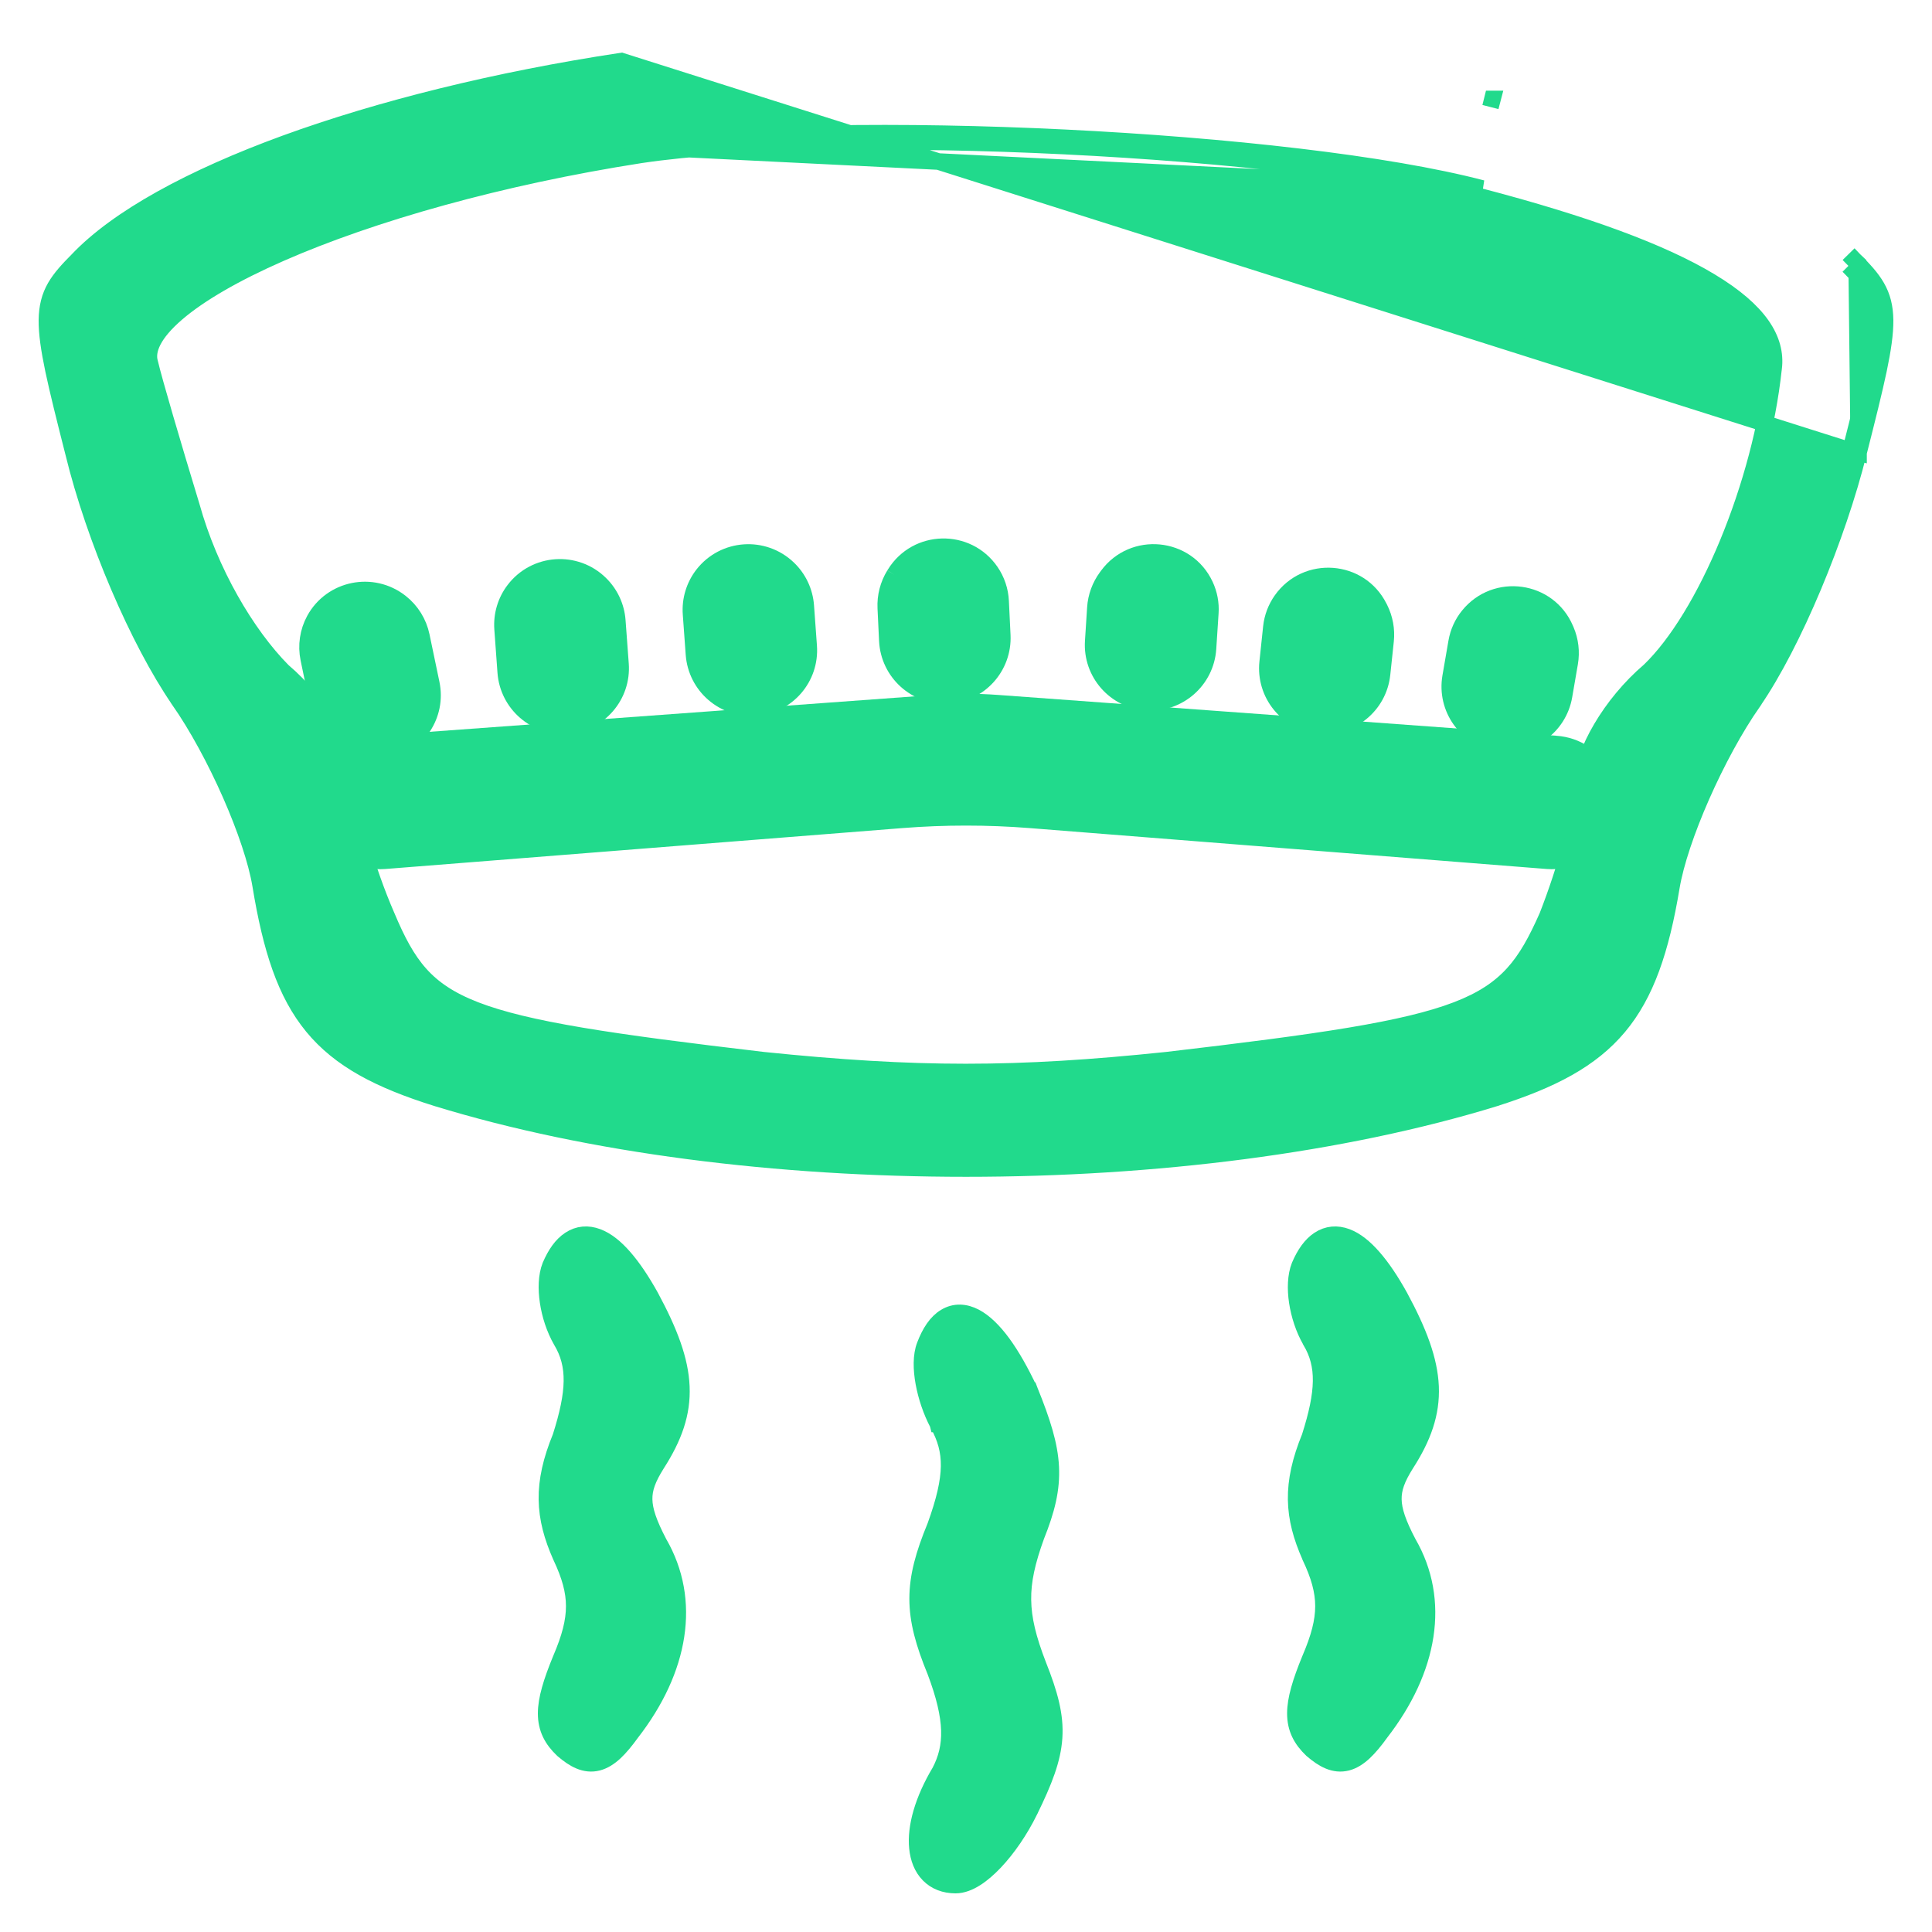
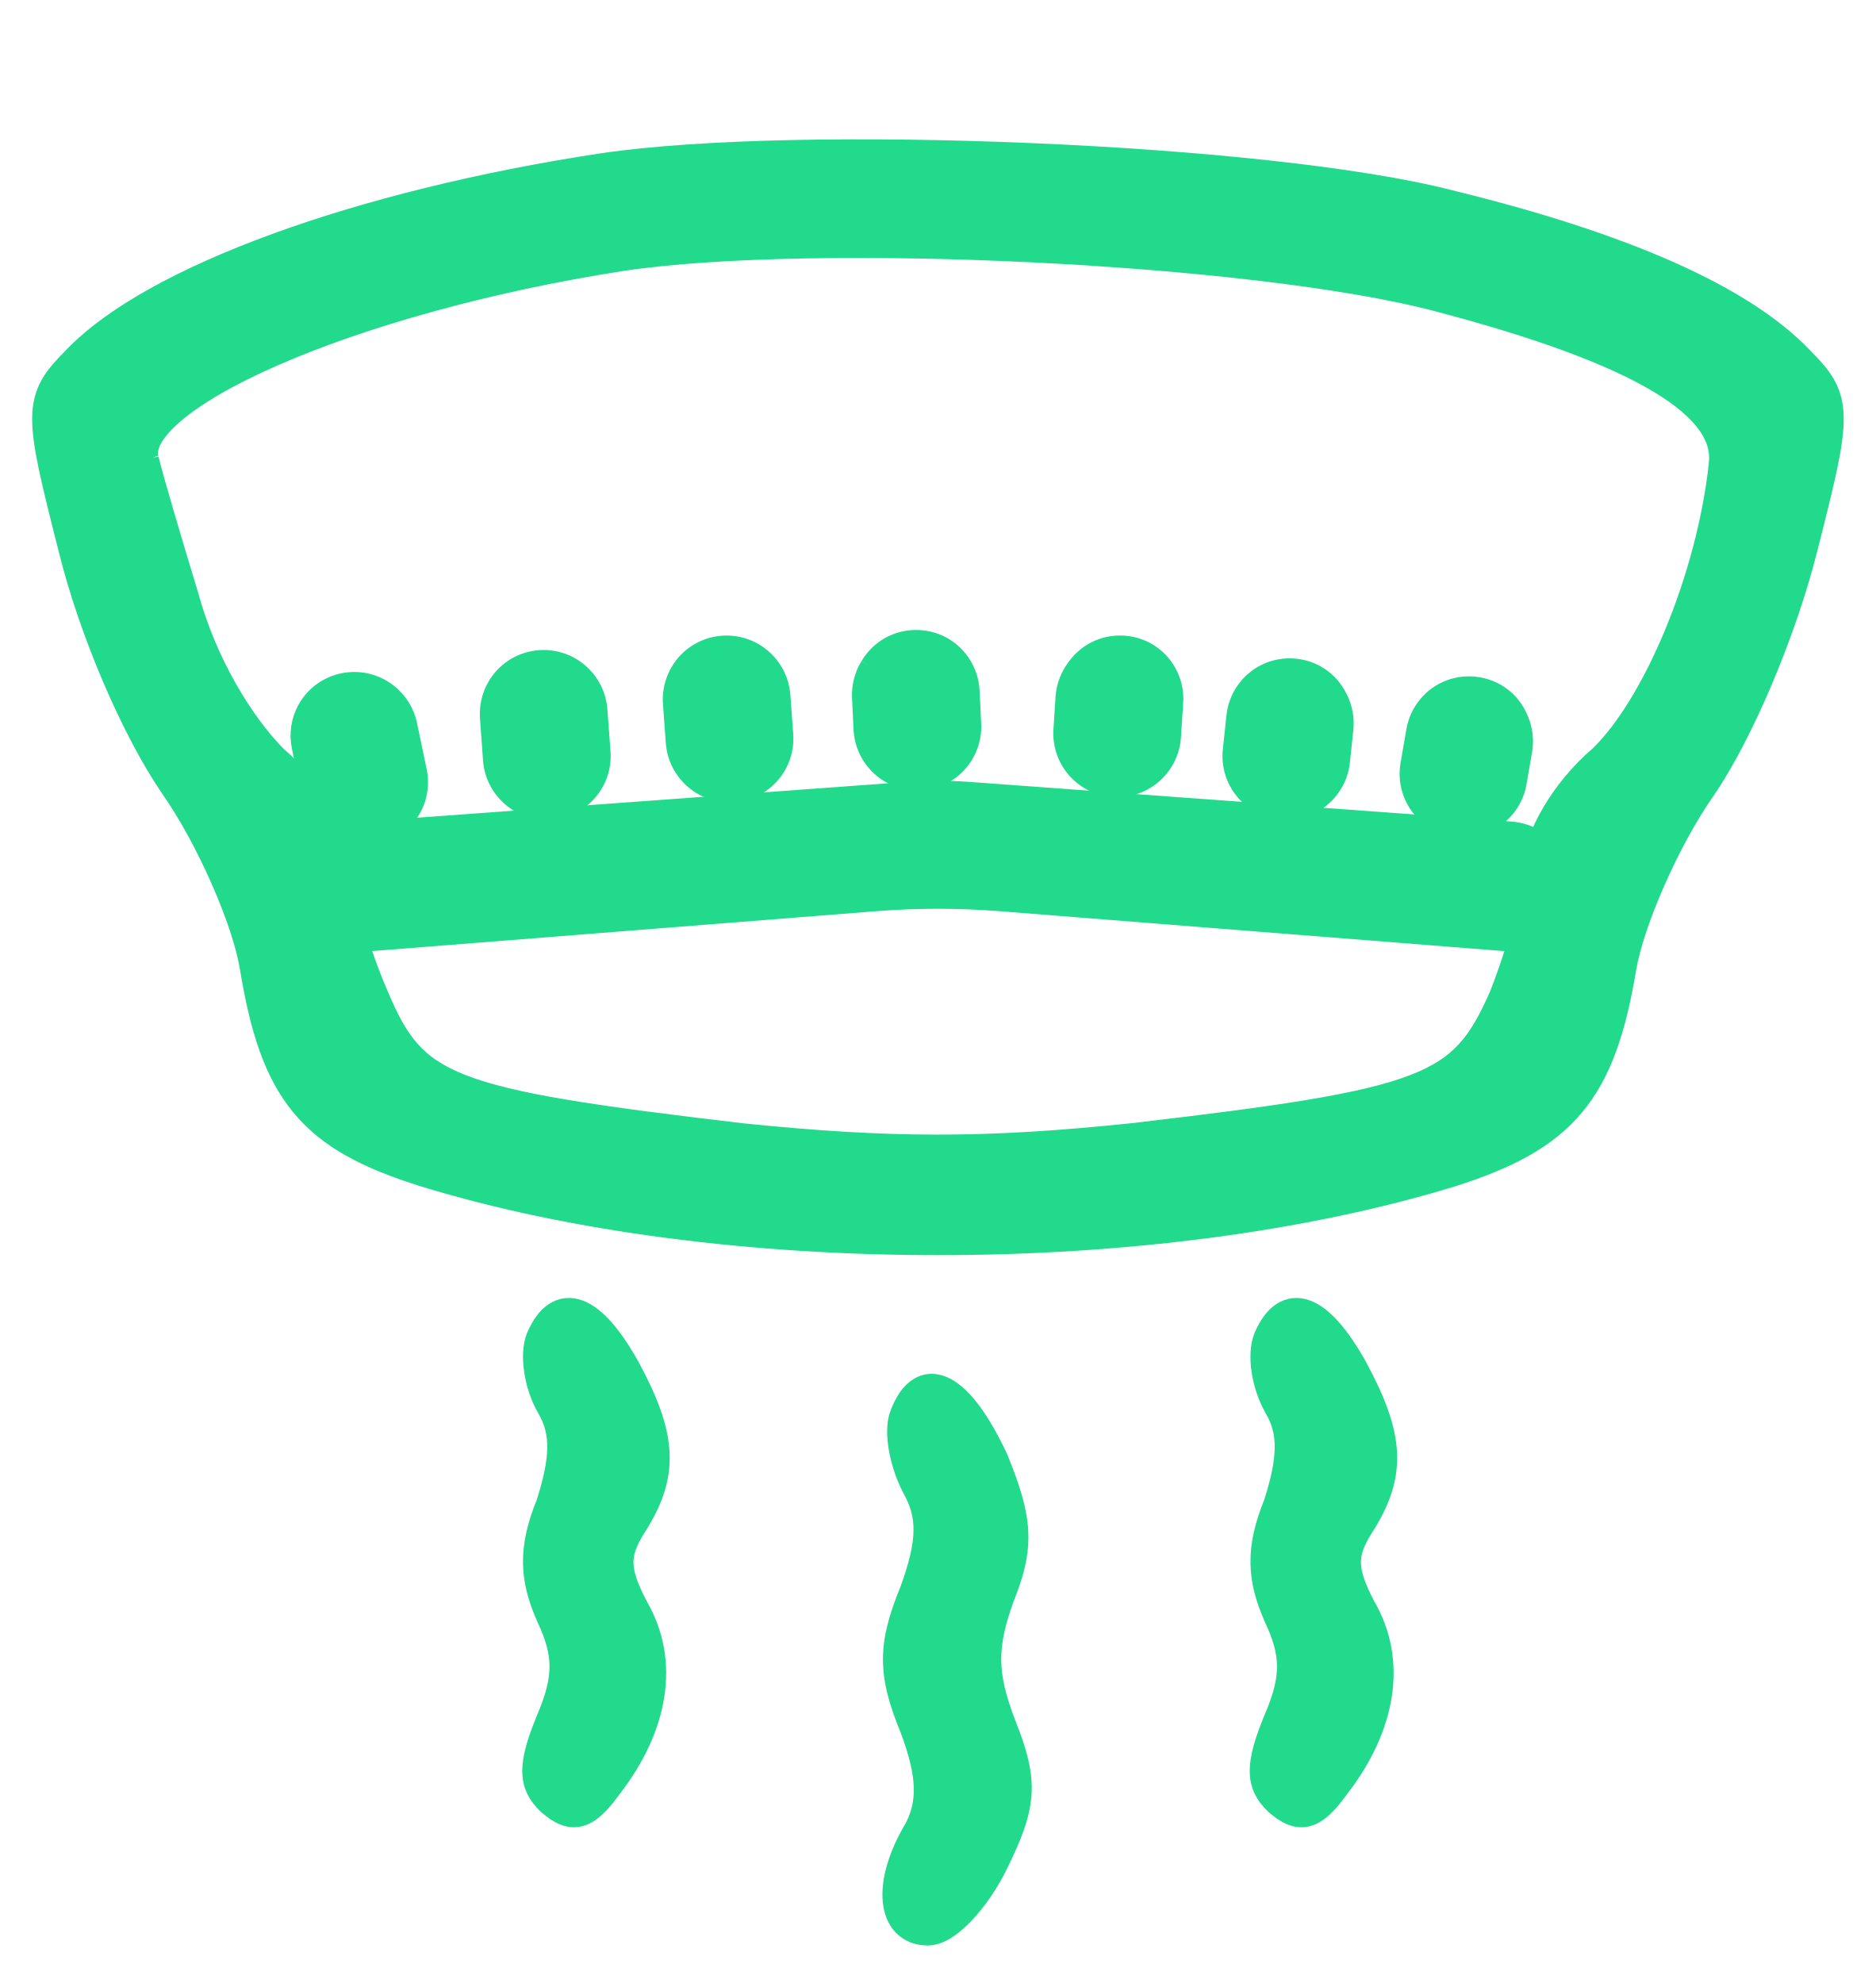
- <svg xmlns="http://www.w3.org/2000/svg" width="35" height="35" viewBox="0 0 35 35" fill="none">
-   <path d="M5.698 11.227C5.58 11.443 5.543 11.694 5.593 11.936L5.772 12.799C5.89 13.362 6.441 13.725 7.005 13.611C7.569 13.496 7.931 12.947 7.814 12.384L7.634 11.522C7.584 11.28 7.449 11.063 7.254 10.911C6.747 10.514 6.006 10.665 5.698 11.227Z" fill="#21DA8C" stroke="#21DA8C" stroke-width="0.3" />
-   <path d="M9.316 10.687C9.161 10.889 9.087 11.14 9.105 11.394L9.162 12.179C9.204 12.752 9.703 13.185 10.277 13.144C10.851 13.103 11.283 12.604 11.241 12.031L11.183 11.246C11.165 10.992 11.054 10.754 10.872 10.576C10.425 10.138 9.695 10.19 9.316 10.687Z" fill="#21DA8C" stroke="#21DA8C" stroke-width="0.3" />
-   <path d="M12.737 10.407C12.578 10.611 12.5 10.866 12.519 11.124L12.572 11.853C12.614 12.427 13.113 12.859 13.687 12.818C14.261 12.777 14.692 12.279 14.65 11.705L14.597 10.976C14.578 10.718 14.464 10.476 14.277 10.298C13.831 9.872 13.117 9.923 12.737 10.407Z" fill="#21DA8C" stroke="#21DA8C" stroke-width="0.3" />
-   <path d="M16.202 10.413C16.091 10.594 16.037 10.803 16.047 11.015M16.202 10.413L16.047 11.015M16.202 10.413L16.214 10.394C16.607 9.76 17.522 9.738 17.946 10.353C18.055 10.512 18.118 10.698 18.127 10.89L18.157 11.509C18.184 12.083 17.741 12.571 17.166 12.598C16.591 12.625 16.103 12.181 16.075 11.606L16.047 11.015M16.202 10.413L16.047 11.015" fill="#21DA8C" stroke="#21DA8C" stroke-width="0.3" />
-   <path d="M20.047 10.455C19.928 10.617 19.857 10.81 19.844 11.01L19.805 11.616C19.767 12.19 20.203 12.685 20.777 12.722C21.351 12.758 21.847 12.323 21.884 11.748L21.926 11.105C21.938 10.932 21.905 10.759 21.831 10.601C21.5 9.893 20.531 9.798 20.066 10.429L20.047 10.455Z" fill="#21DA8C" stroke="#21DA8C" stroke-width="0.3" />
-   <path d="M23.218 10.87C23.115 11.015 23.051 11.184 23.032 11.361L22.965 11.997C22.904 12.569 23.319 13.081 23.892 13.14C24.464 13.199 24.977 12.783 25.037 12.211L25.101 11.607C25.122 11.407 25.085 11.205 24.995 11.025L24.982 11C24.632 10.306 23.669 10.236 23.218 10.87Z" fill="#21DA8C" stroke="#21DA8C" stroke-width="0.3" />
-   <path d="M26.605 11.153C26.492 11.291 26.418 11.456 26.388 11.631L26.279 12.262C26.182 12.829 26.563 13.366 27.131 13.461C27.698 13.556 28.237 13.173 28.334 12.606L28.437 12.008C28.471 11.809 28.447 11.605 28.368 11.42L28.357 11.395C28.053 10.681 27.096 10.549 26.605 11.153Z" fill="#21DA8C" stroke="#21DA8C" stroke-width="0.3" />
-   <path d="M6.81 13.479C6.056 13.534 5.601 14.34 5.942 15.015C6.136 15.398 6.543 15.627 6.971 15.593L16.336 14.852C17.111 14.791 17.889 14.791 18.664 14.852L28.029 15.593C28.457 15.627 28.864 15.398 29.058 15.015C29.399 14.34 28.944 13.534 28.19 13.479L18.071 12.739C17.691 12.711 17.309 12.711 16.929 12.739L6.81 13.479Z" fill="#21DA8C" stroke="#21DA8C" stroke-width="0.3" />
-   <path d="M33.669 8.2C33.289 9.724 32.492 11.649 31.762 12.711L31.762 12.712C31.429 13.187 31.095 13.808 30.824 14.422C30.553 15.038 30.351 15.637 30.279 16.069C30.089 17.21 29.819 18.008 29.322 18.601C28.823 19.196 28.112 19.566 27.084 19.893L27.083 19.894C21.55 21.594 13.45 21.594 7.917 19.894L7.916 19.894C6.87 19.567 6.157 19.196 5.663 18.595C5.171 17.997 4.911 17.191 4.721 16.033C4.649 15.601 4.447 15.002 4.176 14.386C3.905 13.772 3.571 13.151 3.238 12.676L3.238 12.675C2.509 11.614 1.711 9.761 1.331 8.2C1.171 7.571 1.05 7.087 0.969 6.705C0.889 6.324 0.848 6.036 0.85 5.801C0.853 5.56 0.901 5.374 1.001 5.2C1.098 5.032 1.238 4.882 1.406 4.713C2.129 3.95 3.465 3.221 5.171 2.598C6.884 1.974 8.986 1.45 11.257 1.106L11.257 1.106L33.524 8.164M33.669 8.2C33.669 8.2 33.669 8.2 33.669 8.2L33.524 8.164M33.669 8.2C33.669 8.2 33.669 8.201 33.669 8.201L33.524 8.164M33.669 8.2C33.829 7.571 33.95 7.087 34.031 6.705C34.111 6.324 34.152 6.036 34.15 5.801C34.147 5.56 34.099 5.374 33.999 5.2C33.903 5.032 33.762 4.882 33.594 4.713M33.524 8.164C34.165 5.645 34.165 5.501 33.486 4.817M33.594 4.713C33.594 4.713 33.595 4.714 33.595 4.714L33.486 4.817M33.594 4.713C33.593 4.712 33.593 4.712 33.593 4.712L33.486 4.817M33.594 4.713L33.486 4.817M27.038 1.793C27.038 1.793 27.038 1.793 27.039 1.793L27.001 1.938L27.037 1.793C27.037 1.793 27.037 1.793 27.038 1.793ZM26.812 3.559L26.812 3.559C25.113 3.113 22.213 2.79 19.279 2.646C16.346 2.502 13.398 2.539 11.603 2.806C9.068 3.201 6.734 3.863 5.085 4.586C4.259 4.948 3.614 5.321 3.201 5.676C2.777 6.041 2.646 6.344 2.714 6.574L2.714 6.574L2.716 6.582C2.79 6.9 3.127 8.046 3.467 9.164L3.467 9.164L3.468 9.167C3.801 10.366 4.465 11.492 5.122 12.156C5.473 12.454 5.774 12.826 5.988 13.188C6.201 13.548 6.339 13.917 6.339 14.209C6.339 14.44 6.41 14.819 6.531 15.257C6.652 15.692 6.82 16.171 7.005 16.596L7.005 16.596L7.006 16.598C7.193 17.043 7.369 17.378 7.608 17.646C7.844 17.911 8.15 18.119 8.609 18.297C9.539 18.657 11.062 18.881 13.822 19.206C16.601 19.492 18.4 19.492 21.141 19.206C23.919 18.881 25.452 18.657 26.391 18.297C26.855 18.119 27.166 17.91 27.409 17.644C27.653 17.377 27.836 17.042 28.032 16.598C28.199 16.172 28.357 15.693 28.473 15.259C28.59 14.819 28.661 14.44 28.661 14.209C28.661 13.917 28.799 13.548 29.012 13.188C29.226 12.825 29.528 12.453 29.879 12.154C30.384 11.671 30.892 10.831 31.302 9.838C31.712 8.846 32.019 7.718 32.13 6.672L32.13 6.672L32.131 6.67C32.195 6.15 31.868 5.63 30.986 5.099C30.11 4.57 28.732 4.062 26.812 3.559ZM11.581 2.658C15.2 2.118 23.419 2.514 26.85 3.414L11.581 2.658Z" fill="#21DA8C" stroke="#21DA8C" stroke-width="0.3" />
-   <path d="M9.97 22.934L9.97 22.934L9.972 22.93C10.062 22.719 10.176 22.554 10.322 22.458C10.476 22.356 10.649 22.343 10.822 22.408C10.988 22.47 11.149 22.6 11.305 22.779C11.462 22.959 11.624 23.198 11.787 23.492L11.787 23.492L11.788 23.494C12.13 24.129 12.323 24.639 12.343 25.119C12.364 25.605 12.207 26.04 11.896 26.524C11.733 26.783 11.665 26.969 11.669 27.165C11.673 27.366 11.753 27.6 11.938 27.954C12.541 28.994 12.326 30.246 11.437 31.391C11.331 31.538 11.233 31.656 11.138 31.745C11.042 31.834 10.941 31.899 10.831 31.928C10.598 31.988 10.395 31.869 10.201 31.703L10.201 31.703L10.195 31.698C10.002 31.514 9.894 31.315 9.894 31.04C9.894 30.783 9.99 30.471 10.16 30.057L10.16 30.057L10.161 30.055C10.327 29.668 10.403 29.374 10.403 29.097C10.403 28.822 10.327 28.547 10.163 28.199L10.163 28.199L10.161 28.195C10.005 27.842 9.913 27.516 9.908 27.165C9.903 26.817 9.984 26.456 10.158 26.032C10.417 25.218 10.436 24.734 10.17 24.29L10.168 24.287C10.045 24.071 9.964 23.819 9.929 23.582C9.894 23.349 9.9 23.113 9.97 22.934Z" fill="#21DA8C" stroke="#21DA8C" stroke-width="0.3" />
-   <path d="M23.543 22.934L23.543 22.934L23.545 22.93C23.635 22.719 23.749 22.554 23.895 22.458C24.049 22.356 24.222 22.343 24.395 22.408C24.56 22.47 24.721 22.6 24.877 22.779C25.035 22.959 25.196 23.198 25.359 23.492L25.359 23.492L25.36 23.494C25.703 24.129 25.895 24.639 25.916 25.119C25.936 25.605 25.78 26.04 25.468 26.524C25.305 26.783 25.238 26.969 25.242 27.165C25.246 27.366 25.325 27.6 25.511 27.954C26.114 28.994 25.898 30.246 25.009 31.391C24.904 31.538 24.805 31.656 24.71 31.745C24.614 31.834 24.514 31.899 24.404 31.928C24.171 31.988 23.967 31.869 23.773 31.703L23.773 31.703L23.767 31.698C23.575 31.514 23.467 31.315 23.467 31.04C23.467 30.783 23.562 30.471 23.732 30.057L23.732 30.057L23.733 30.055C23.899 29.668 23.976 29.374 23.976 29.097C23.976 28.822 23.9 28.547 23.735 28.199L23.735 28.199L23.734 28.195C23.578 27.842 23.486 27.516 23.481 27.165C23.476 26.817 23.557 26.456 23.73 26.032C23.989 25.218 24.009 24.734 23.742 24.29L23.741 24.287C23.617 24.071 23.537 23.819 23.501 23.582C23.466 23.349 23.473 23.113 23.543 22.934Z" fill="#21DA8C" stroke="#21DA8C" stroke-width="0.3" />
-   <path d="M16.992 25.797L16.991 25.797L16.99 25.793C16.869 25.564 16.78 25.297 16.735 25.049C16.691 24.807 16.685 24.558 16.756 24.374C16.846 24.137 16.965 23.954 17.125 23.858C17.297 23.753 17.486 23.766 17.663 23.859C17.834 23.949 18.001 24.114 18.163 24.334C18.326 24.557 18.49 24.845 18.653 25.192L18.654 25.192L18.657 25.2C18.884 25.76 19.015 26.175 19.035 26.575C19.055 26.979 18.962 27.352 18.771 27.828C18.605 28.287 18.526 28.636 18.531 28.983C18.535 29.331 18.623 29.689 18.808 30.167C19.017 30.693 19.122 31.079 19.096 31.477C19.07 31.873 18.917 32.265 18.652 32.806L18.652 32.806L18.652 32.807C18.477 33.161 18.252 33.488 18.023 33.73C17.909 33.85 17.791 33.953 17.675 34.026C17.561 34.098 17.436 34.15 17.311 34.15C17.116 34.15 16.948 34.086 16.825 33.96C16.703 33.836 16.639 33.665 16.62 33.475C16.582 33.099 16.72 32.609 17.029 32.092C17.263 31.643 17.276 31.153 16.945 30.277C16.736 29.767 16.624 29.369 16.624 28.962C16.624 28.556 16.735 28.158 16.945 27.649C17.112 27.189 17.19 26.848 17.194 26.563C17.198 26.282 17.131 26.047 16.992 25.797Z" fill="#21DA8C" stroke="#21DA8C" stroke-width="0.3" />
+ <svg xmlns="http://www.w3.org/2000/svg" width="35" height="37" viewBox="0 0 35 37" fill="none">
+   <path d="M5.698 13.227C5.58 13.443 5.543 13.695 5.593 13.936L5.772 14.799C5.89 15.362 6.441 15.725 7.005 15.611C7.569 15.496 7.931 14.947 7.814 14.384L7.634 13.522C7.584 13.28 7.449 13.063 7.254 12.911C6.747 12.514 6.006 12.665 5.698 13.227Z" fill="#21DA8C" stroke="#21DA8C" stroke-width="0.3" />
+   <path d="M9.316 12.687C9.161 12.889 9.087 13.14 9.105 13.394L9.162 14.179C9.204 14.752 9.703 15.185 10.277 15.144C10.851 15.103 11.283 14.604 11.241 14.031L11.183 13.246C11.165 12.992 11.054 12.754 10.872 12.576C10.425 12.138 9.695 12.19 9.316 12.687Z" fill="#21DA8C" stroke="#21DA8C" stroke-width="0.3" />
+   <path d="M12.737 12.407C12.578 12.611 12.5 12.867 12.519 13.124L12.572 13.853C12.614 14.427 13.113 14.859 13.687 14.818C14.261 14.777 14.692 14.279 14.65 13.705L14.597 12.976C14.578 12.718 14.464 12.476 14.277 12.298C13.831 11.872 13.117 11.923 12.737 12.407Z" fill="#21DA8C" stroke="#21DA8C" stroke-width="0.3" />
+   <path d="M16.202 12.413C16.091 12.594 16.037 12.803 16.047 13.015M16.202 12.413L16.047 13.015M16.202 12.413L16.214 12.394C16.607 11.759 17.522 11.738 17.946 12.353C18.055 12.512 18.118 12.698 18.127 12.89L18.157 13.509C18.184 14.083 17.741 14.571 17.166 14.598C16.591 14.625 16.103 14.181 16.075 13.606L16.047 13.015M16.202 12.413L16.047 13.015" fill="#21DA8C" stroke="#21DA8C" stroke-width="0.3" />
+   <path d="M20.047 12.455C19.928 12.617 19.857 12.81 19.844 13.01L19.805 13.616C19.767 14.19 20.203 14.685 20.777 14.722C21.351 14.758 21.847 14.323 21.884 13.748L21.926 13.105C21.938 12.932 21.905 12.759 21.831 12.601C21.5 11.893 20.531 11.798 20.066 12.429L20.047 12.455Z" fill="#21DA8C" stroke="#21DA8C" stroke-width="0.3" />
+   <path d="M23.218 12.87C23.115 13.015 23.051 13.184 23.032 13.361L22.965 13.997C22.904 14.569 23.319 15.081 23.892 15.14C24.464 15.199 24.977 14.783 25.037 14.211L25.101 13.607C25.122 13.407 25.085 13.205 24.995 13.025L24.982 13C24.632 12.306 23.669 12.236 23.218 12.87Z" fill="#21DA8C" stroke="#21DA8C" stroke-width="0.3" />
+   <path d="M26.605 13.153C26.492 13.291 26.418 13.456 26.388 13.631L26.279 14.262C26.182 14.829 26.563 15.366 27.131 15.461C27.698 15.556 28.237 15.173 28.334 14.606L28.437 14.008C28.471 13.809 28.447 13.605 28.368 13.42L28.357 13.395C28.053 12.681 27.096 12.549 26.605 13.153Z" fill="#21DA8C" stroke="#21DA8C" stroke-width="0.3" />
+   <path d="M6.81 15.479C6.056 15.535 5.601 16.34 5.942 17.015C6.136 17.398 6.543 17.627 6.971 17.593L16.336 16.852C17.111 16.791 17.889 16.791 18.664 16.852L28.029 17.593C28.457 17.627 28.864 17.398 29.058 17.015C29.399 16.34 28.944 15.535 28.19 15.479L18.071 14.739C17.691 14.711 17.309 14.711 16.929 14.739L6.81 15.479Z" fill="#21DA8C" stroke="#21DA8C" stroke-width="0.3" />
+   <path d="M11.249 3.057L11.25 3.057C13.098 2.784 16.205 2.74 19.262 2.871C22.317 3.001 25.35 3.307 27.05 3.745C30.293 4.536 32.53 5.518 33.63 6.678C33.798 6.847 33.942 7.001 34.042 7.175C34.147 7.357 34.197 7.553 34.2 7.8C34.203 8.041 34.16 8.334 34.08 8.715C33.999 9.099 33.878 9.584 33.718 10.213C33.337 11.74 32.537 13.671 31.804 14.739L31.803 14.74C31.473 15.213 31.139 15.83 30.87 16.442C30.599 17.057 30.399 17.651 30.328 18.077C30.137 19.221 29.866 20.029 29.36 20.633C28.853 21.238 28.131 21.613 27.1 21.941L27.098 21.942C21.555 23.645 13.445 23.645 7.902 21.942L7.901 21.941C6.851 21.613 6.128 21.239 5.625 20.627C5.123 20.018 4.862 19.201 4.672 18.041C4.601 17.615 4.401 17.02 4.13 16.407C3.861 15.794 3.527 15.177 3.197 14.704L3.196 14.703C2.464 13.636 1.664 11.778 1.282 10.212C1.122 9.584 1.001 9.098 0.92 8.715C0.84 8.334 0.798 8.041 0.8 7.8C0.803 7.553 0.853 7.357 0.958 7.175C1.058 7.001 1.202 6.847 1.37 6.678C2.101 5.906 3.447 5.174 5.154 4.551C6.87 3.925 8.976 3.401 11.249 3.057ZM26.8 5.607L26.8 5.607C25.105 5.163 22.21 4.84 19.276 4.696C16.344 4.552 13.401 4.589 11.611 4.856C9.079 5.25 6.75 5.911 5.105 6.632C4.281 6.992 3.641 7.363 3.233 7.714C2.811 8.078 2.703 8.361 2.762 8.561L2.762 8.56L2.764 8.571C2.838 8.887 3.175 10.03 3.515 11.149L3.515 11.149L3.516 11.154C3.846 12.344 4.506 13.461 5.156 14.119C5.511 14.421 5.815 14.796 6.031 15.163C6.246 15.525 6.389 15.904 6.389 16.209C6.389 16.432 6.458 16.806 6.58 17.244C6.7 17.676 6.866 18.153 7.051 18.576L7.051 18.576L7.052 18.579C7.238 19.022 7.412 19.351 7.645 19.612C7.875 19.871 8.174 20.075 8.627 20.251C9.55 20.608 11.066 20.831 13.827 21.156C16.602 21.442 18.398 21.442 21.135 21.156C23.915 20.831 25.441 20.608 26.373 20.25C26.831 20.075 27.136 19.87 27.372 19.611C27.611 19.349 27.791 19.021 27.985 18.579C28.152 18.155 28.309 17.678 28.424 17.246C28.542 16.807 28.611 16.433 28.611 16.209C28.611 15.904 28.755 15.525 28.969 15.163C29.186 14.796 29.49 14.42 29.846 14.117C30.343 13.64 30.847 12.808 31.256 11.819C31.664 10.831 31.97 9.707 32.081 8.667L32.081 8.667L32.081 8.664C32.142 8.175 31.838 7.67 30.96 7.141C30.09 6.617 28.718 6.11 26.8 5.607Z" fill="#21DA8C" stroke="#21DA8C" stroke-width="0.4" />
+   <path d="M9.97 24.934L9.97 24.934L9.972 24.93C10.062 24.719 10.176 24.554 10.322 24.458C10.476 24.356 10.649 24.343 10.822 24.408C10.987 24.47 11.148 24.6 11.305 24.779C11.462 24.959 11.623 25.198 11.787 25.492L11.787 25.492L11.788 25.494C12.13 26.129 12.323 26.639 12.343 27.119C12.364 27.605 12.207 28.04 11.895 28.524C11.733 28.783 11.665 28.969 11.669 29.165C11.673 29.366 11.753 29.6 11.938 29.954C12.541 30.994 12.326 32.246 11.437 33.391C11.331 33.538 11.233 33.656 11.137 33.745C11.042 33.834 10.941 33.899 10.831 33.928C10.598 33.988 10.395 33.87 10.201 33.703L10.201 33.703L10.195 33.698C10.002 33.514 9.894 33.315 9.894 33.041C9.894 32.783 9.99 32.471 10.16 32.057L10.16 32.057L10.161 32.055C10.326 31.668 10.403 31.374 10.403 31.097C10.403 30.822 10.327 30.547 10.163 30.199L10.163 30.199L10.161 30.195C10.005 29.842 9.913 29.516 9.908 29.165C9.903 28.817 9.984 28.456 10.157 28.032C10.416 27.218 10.436 26.734 10.17 26.29L10.168 26.287C10.045 26.071 9.964 25.819 9.929 25.582C9.894 25.349 9.9 25.113 9.97 24.934Z" fill="#21DA8C" stroke="#21DA8C" stroke-width="0.3" />
+   <path d="M23.543 24.934L23.543 24.934L23.545 24.93C23.635 24.719 23.749 24.554 23.895 24.458C24.049 24.356 24.222 24.343 24.395 24.408C24.56 24.47 24.721 24.6 24.877 24.779C25.035 24.959 25.196 25.198 25.36 25.492L25.36 25.492L25.36 25.494C25.703 26.129 25.895 26.639 25.916 27.119C25.936 27.605 25.78 28.04 25.468 28.524C25.305 28.783 25.238 28.969 25.242 29.165C25.246 29.366 25.325 29.6 25.511 29.954C26.114 30.994 25.898 32.246 25.009 33.391C24.904 33.538 24.806 33.656 24.71 33.745C24.614 33.834 24.514 33.899 24.404 33.928C24.171 33.988 23.967 33.87 23.773 33.703L23.773 33.703L23.768 33.698C23.575 33.514 23.467 33.315 23.467 33.041C23.467 32.783 23.562 32.471 23.732 32.057L23.732 32.057L23.733 32.055C23.899 31.668 23.976 31.374 23.976 31.097C23.976 30.822 23.9 30.547 23.735 30.199L23.735 30.199L23.734 30.195C23.578 29.842 23.486 29.516 23.481 29.165C23.476 28.817 23.557 28.456 23.73 28.032C23.989 27.218 24.009 26.734 23.742 26.29L23.741 26.287C23.618 26.071 23.537 25.819 23.501 25.582C23.466 25.349 23.473 25.113 23.543 24.934Z" fill="#21DA8C" stroke="#21DA8C" stroke-width="0.3" />
+   <path d="M16.992 27.797L16.992 27.797L16.99 27.793C16.869 27.564 16.78 27.297 16.735 27.049C16.691 26.807 16.685 26.558 16.756 26.374C16.846 26.137 16.965 25.954 17.125 25.858C17.297 25.753 17.486 25.766 17.664 25.859C17.834 25.949 18.001 26.114 18.163 26.334C18.326 26.557 18.491 26.845 18.654 27.192L18.654 27.192L18.657 27.2C18.884 27.76 19.015 28.175 19.035 28.575C19.055 28.979 18.963 29.352 18.771 29.828C18.605 30.287 18.527 30.636 18.531 30.983C18.535 31.331 18.623 31.689 18.808 32.167C19.017 32.693 19.122 33.079 19.096 33.477C19.071 33.873 18.917 34.265 18.652 34.806L18.652 34.806L18.652 34.807C18.477 35.161 18.252 35.488 18.023 35.73C17.909 35.85 17.791 35.953 17.675 36.026C17.561 36.098 17.436 36.15 17.311 36.15C17.117 36.15 16.949 36.086 16.825 35.96C16.704 35.836 16.639 35.665 16.62 35.475C16.583 35.099 16.72 34.609 17.029 34.092C17.263 33.643 17.276 33.153 16.945 32.277C16.736 31.767 16.624 31.369 16.624 30.962C16.624 30.556 16.736 30.158 16.945 29.649C17.112 29.189 17.19 28.848 17.194 28.563C17.198 28.282 17.131 28.047 16.992 27.797Z" fill="#21DA8C" stroke="#21DA8C" stroke-width="0.3" />
</svg>
